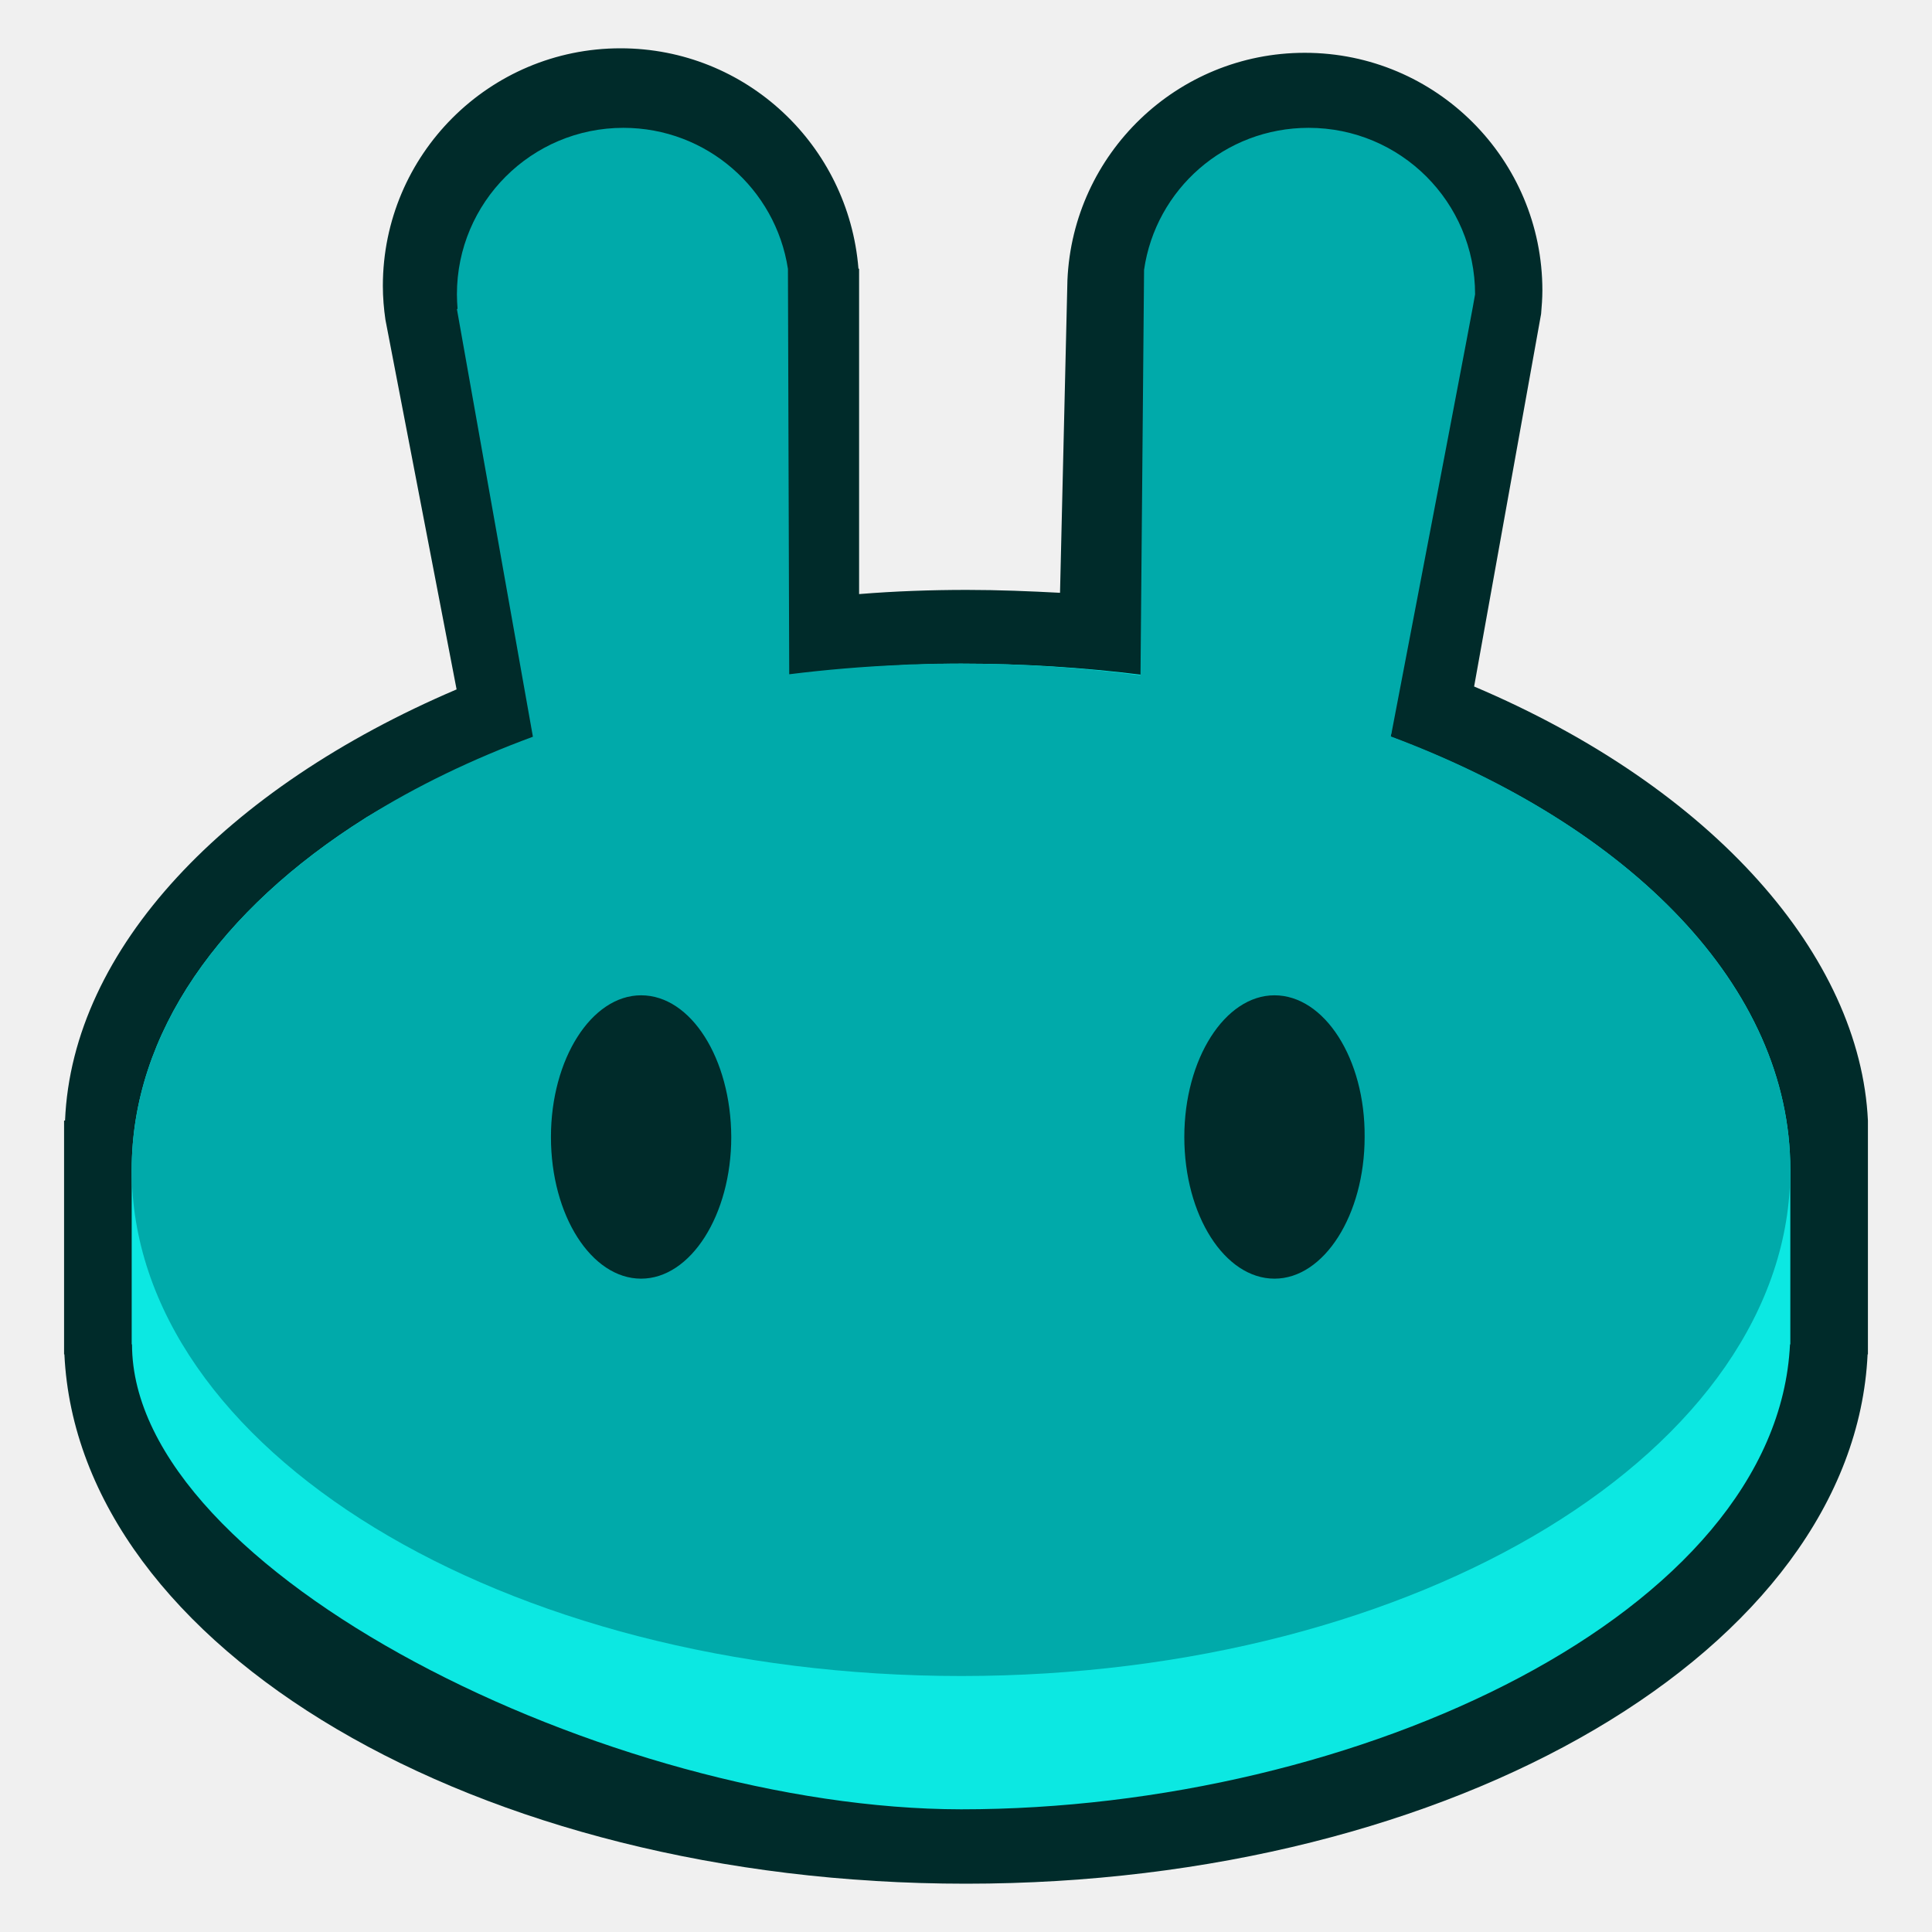
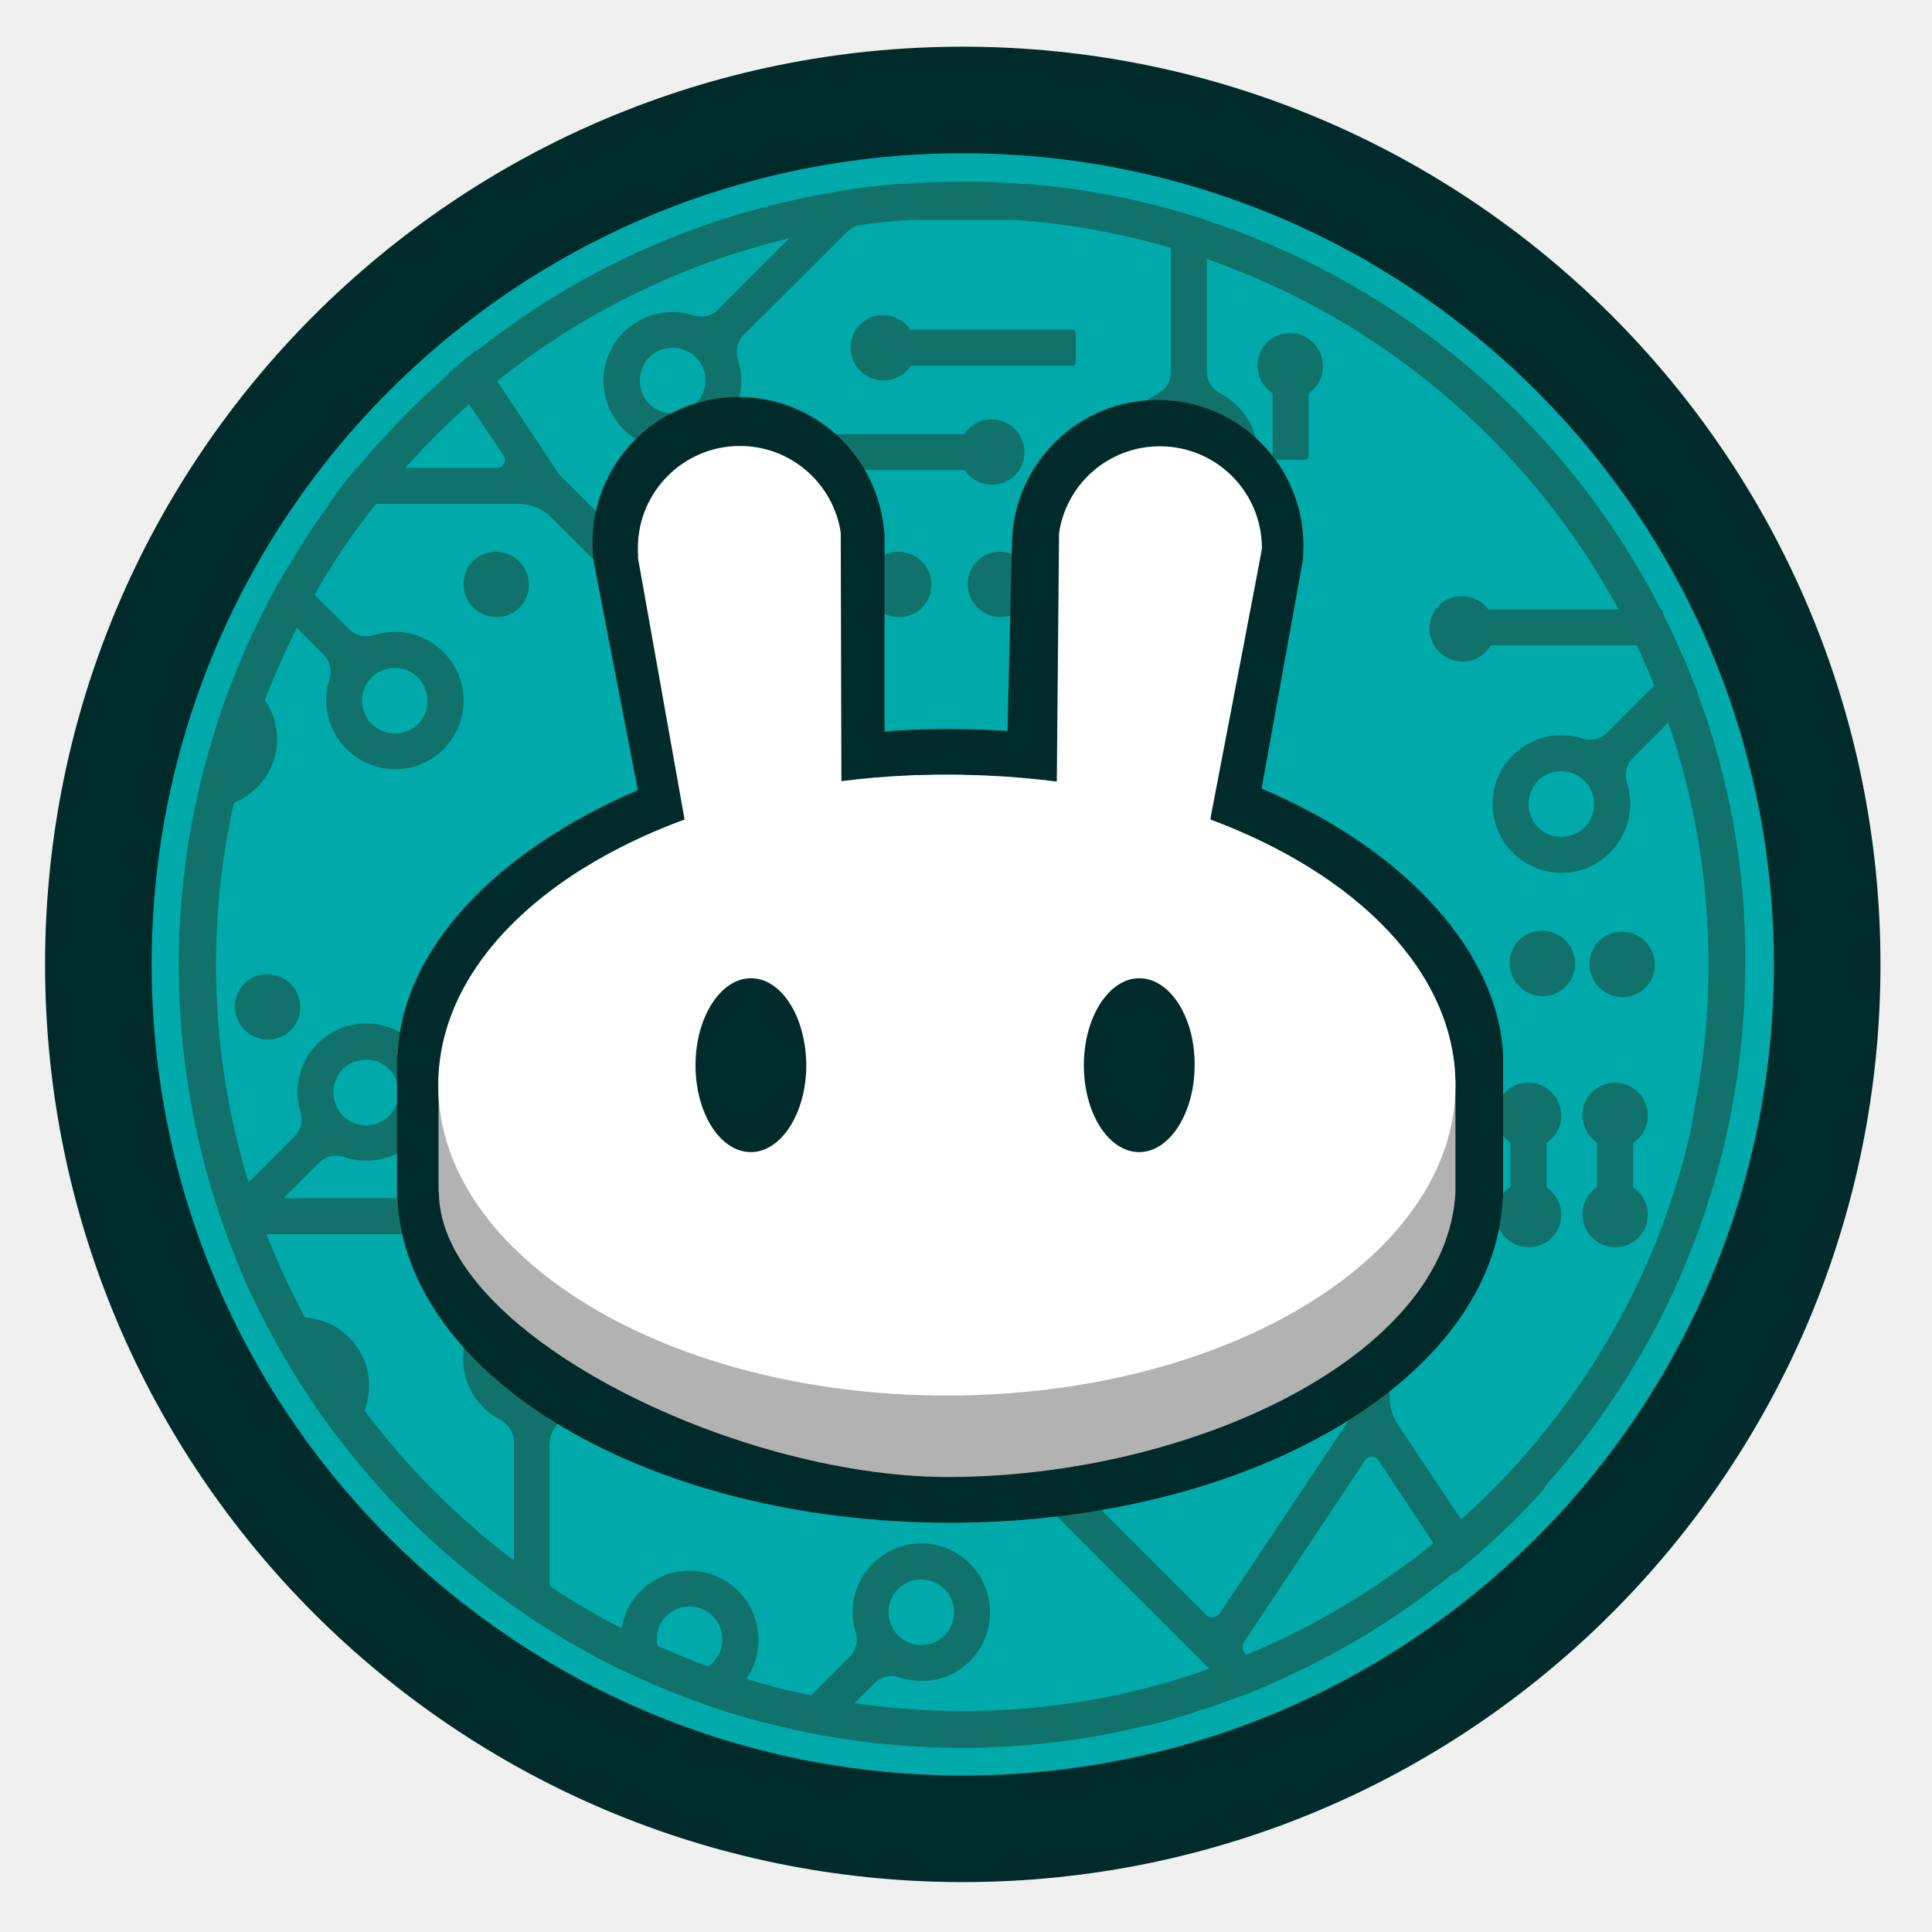
<svg xmlns="http://www.w3.org/2000/svg" version="1.1" id="Capa_1" x="0px" y="0px" viewBox="0 0 600 600" style="enable-background:new 0 0 600 600;" xml:space="preserve">
  <style type="text/css">
	.st0{fill:#002B2A;}
- 	.st1{fill:#0CE8E2;}
- 	.st2{fill:#00AAAA;}
+ 	.st1{fill:#00AAAA;}
+ 	.st2{fill:#11726B;}
+ 	.st3{fill:#B2B2B2;}
+ 	.st4{fill:#FFFFFF;}
</style>
  <g>
+     <circle class="st0" cx="299" cy="299.5" r="285" />
+     <circle class="st1" cx="299" cy="299.5" r="251.9" />
+     <path class="st2" d="M370,528.8c-2.3-3.7-7.3-3.6-9.5-0.3l-5.1,7.6c5.2-1.2,10.3-2.6,15.3-4.2C370.8,530.9,370.5,529.8,370,528.8z    M453.8,471.9L434,442.2c-1.5-2.3-2.4-5.1-2.4-7.9v-46.7c0-2.9,1.7-5.6,4.3-7c7.9-4.1,12.9-13,11.2-22.9c-1.5-8.5-8.4-15.4-16.9-17   c-13.6-2.5-25.5,7.9-25.5,21c0,8.2,4.7,15.3,11.5,18.9c2.6,1.4,4.3,4,4.3,7v46.7c0,2.8-0.9,5.6-2.4,7.9L378.8,501   c-1,1.5-3.1,1.7-4.3,0.4l-47-47c-2-2-2.6-5-1.8-7.7c0.9-3,1.2-6.3,0.6-9.8c-1.5-8.8-8.7-16-17.5-17.4c-14.5-2.4-27,10.1-24.7,24.6   c1.4,8.5,8,15.5,16.5,17.3c4,0.9,7.9,0.6,11.3-0.6c2.8-1,5.9-0.3,7.9,1.7l55.7,55.7l8.9,8.9c3.8-1.4,7.6-2.9,11.3-4.6L387,514   l-0.1-0.1c-1.1-1.1-1.3-2.9-0.4-4.2l37.5-56.3c1-1.4,3-1.4,4,0l17.2,25.9l4.1,6.1l2.3,3.4c0.2-0.2,0.4-0.3,0.6-0.5   c2.7-2.2,5.4-4.4,8-6.7L453.8,471.9z M315,443.3c-0.9,3.4-3.6,6.2-7.1,7.1c-7.7,2.1-14.6-4.8-12.5-12.6c0.9-3.4,3.6-6.1,7.1-7   C310.2,428.7,317.1,435.6,315,443.3z M423.3,371.6c-3.4-0.9-6.2-3.6-7.1-7c-2.1-7.8,4.8-14.6,12.5-12.6c3.4,0.9,6.2,3.6,7.1,7.1   C437.9,366.7,431,373.6,423.3,371.6z" />
+     <path class="st2" d="M170.8,447.9c0-2.9,1.7-5.6,4.3-7c7.9-4.1,12.9-13,11.1-22.9c-1.5-8.5-8.4-15.4-16.9-17   c-13.6-2.5-25.5,7.9-25.5,21c0,8.2,4.7,15.3,11.5,18.9c2.6,1.4,4.3,4,4.3,7v46.7c0,1.3-0.2,2.6-0.6,3.8c6.4,4.6,13,8.8,19.8,12.7   l-5.6-8.5c-1.6-2.3-2.5-5.1-2.5-7.9V447.9z M155.4,424.8c-2.1-7.8,4.8-14.6,12.6-12.6c3.4,0.9,6.1,3.6,7,7.1   c2.1,7.7-4.8,14.6-12.5,12.5C159.1,430.9,156.3,428.2,155.4,424.8z M282.5,479.6c-8.8,1.5-16,8.6-17.4,17.4   c-0.6,3.4-0.3,6.8,0.6,9.8c0.9,2.7,0.2,5.6-1.8,7.7l-21.5,21.5c4.3,1.1,8.7,2,13.1,2.8l9.9-9.9l6.2-6.2c2.1-2.1,5.1-2.7,7.9-1.7   c3.5,1.1,7.3,1.4,11.3,0.6c8.4-1.8,15-8.8,16.4-17.3C309.5,489.7,297.1,477.2,282.5,479.6z M295.9,503.4c-0.9,3.4-3.6,6.2-7,7.1   c-7.8,2.1-14.6-4.8-12.6-12.6c0.9-3.4,3.6-6.1,7.1-7C291.1,488.9,298,495.8,295.9,503.4z" />
+     <path class="st2" d="M82.2,217.4c-0.2-0.3-0.4-0.6-0.7-1c-1.9-2.5-4.3-4.4-7.1-5.9c-0.5-0.3-1-0.6-1.4-1c-1.4,3.5-2.8,7.2-4,10.8   c2.1,0.9,3.8,2.6,4.8,4.6c0.7,1.4,1.1,3,1.1,4.6c0,6.1-5.4,10.9-11.6,10.1h-0.1c-0.5,2.2-1,4.3-1.5,6.4c-0.3,1.5-0.6,3-1,4.4   c1.1,0.2,2.2,0.3,3.4,0.4c3,0.1,5.9-0.5,8.5-1.5c7.9-3.1,13.5-10.9,13.5-19.8C86,225.1,84.7,220.8,82.2,217.4z M246.1,203.1   c-1.4-8.9-8.7-16.1-17.6-17.6c-3.5-0.6-6.9-0.3-10,0.7c-2.7,0.9-5.8,0.3-7.8-1.8l-36-36c-0.7-0.6-1.3-1.4-1.8-2.2l-18.6-28   l-6.3-9.5c-3,2.3-5.9,4.7-8.7,7.2l6.3,9.5l10.8,16.1c1.1,1.6-0.1,3.8-2,3.8h-43.7c-3,3.6-5.9,7.4-8.6,11.2h59   c3.8,0,7.4,1.5,10.1,4.2l31.6,31.5c2,2.1,2.6,5.1,1.8,7.8c-1,3.1-1.3,6.4-0.7,10c1.5,8.9,8.7,16.1,17.6,17.5   C236,230,248.4,217.7,246.1,203.1z M234.8,209.4c-0.9,3.4-3.6,6.2-7.1,7.1c-7.7,2.1-14.6-4.8-12.5-12.6c0.9-3.4,3.6-6.2,7-7   C230,194.8,236.9,201.6,234.8,209.4z" />
+     <path class="st2" d="M143.7,214.1c-1.4-8.9-8.6-16.1-17.6-17.6c-3.5-0.6-6.8-0.2-9.9,0.7c-2.8,0.9-5.8,0.3-7.8-1.8l-10.8-10.8   l-8.3-8.3c-2,3.3-3.9,6.7-5.7,10.1l16.9,16.9c2.1,2.1,2.6,5,1.8,7.8c-1,3-1.3,6.4-0.7,9.9c1.4,8.9,8.6,16.1,17.6,17.6   C133.6,241,146,228.6,143.7,214.1z M132.4,220.4c-0.9,3.4-3.6,6.1-7,7c-7.8,2.1-14.6-4.8-12.6-12.5c0.9-3.4,3.6-6.2,7.1-7.1   C127.5,205.7,134.4,212.6,132.4,220.4z" />
+     <path class="st2" d="M386,128c-1.9-2.5-4.3-4.4-7.1-5.9c-2.5-1.3-4.1-3.8-4.1-6.7V68.4c-17.8-5.9-36.5-9.7-55.9-11.3h-39.6   c-0.1,0-0.1,0-0.1,0c-6.6,0.5-13.1,1.3-19.6,2.4c-0.2,0.2-0.4,0.4-0.6,0.6l-36,36c-2.1,2.1-5,2.7-7.8,1.8c-3.1-1-6.4-1.3-10-0.7   c-8.9,1.5-16.1,8.6-17.5,17.6c-2.3,14.5,10.1,26.9,24.6,24.6c8.9-1.4,16.1-8.7,17.6-17.6c0.6-3.5,0.3-6.9-0.7-10   c-0.9-2.7-0.3-5.8,1.8-7.8l31.6-31.5c1-1,2.1-1.8,3.2-2.4c2.1-1.2,4.4-1.8,6.9-1.8h90.9v47.3c0,2.8-1.6,5.4-4.1,6.7   c-2.8,1.4-5.2,3.4-7.1,5.9c-2.8,3.6-4.6,8.3-4.6,13.3c0.1,11.3,9.5,20.9,20.8,21.2c12,0.3,21.9-9.4,21.9-21.4   C390.6,136.2,388.9,131.6,386,128z M218.7,120.9c-0.9,3.4-3.6,6.2-7.1,7.1c-7.8,2.1-14.6-4.8-12.5-12.6c0.9-3.4,3.6-6.2,7-7   C213.9,106.3,220.8,113.2,218.7,120.9z M367.8,151.2c-3.2-0.5-6.2-2.6-7.6-5.5c-1.6-3.2-1.3-6.5,0-9.2c1.7-3.3,5.1-5.6,9.1-5.6   c4,0,7.4,2.3,9.1,5.6c0.7,1.4,1.1,3,1.1,4.6C379.4,147.3,374,152.1,367.8,151.2z" />
+     <path class="st2" d="M110.1,318.1c-8.8,1.5-16,8.6-17.4,17.4c-0.6,3.4-0.3,6.8,0.6,9.8c0.9,2.7,0.2,5.6-1.8,7.6l-14.2,14.2   l-9.1,9.1c1.3,3.9,2.7,7.8,4.2,11.6l26.7-26.7c2.1-2.1,5.1-2.7,7.9-1.7c3.5,1.1,7.3,1.4,11.3,0.6c8.4-1.8,15-8.8,16.4-17.3   C137.1,328.2,124.7,315.7,110.1,318.1z M123.5,342c-0.9,3.4-3.6,6.2-7,7.1c-7.8,2.1-14.6-4.8-12.6-12.6c0.9-3.4,3.6-6.2,7.1-7   C118.7,327.4,125.5,334.3,123.5,342z" />
+     <path class="st2" d="M522.7,203.9l-23.6,23.6c-2.1,2.1-5,2.7-7.8,1.8c-3.1-1-6.4-1.3-10-0.7c-8.9,1.5-16.1,8.7-17.5,17.6   c-2.3,14.5,10.1,26.9,24.6,24.6c8.9-1.4,16.1-8.7,17.6-17.6c0.6-3.5,0.3-6.9-0.7-10c-0.9-2.7-0.3-5.8,1.8-7.8l11.3-11.3l8.9-8.9   C525.8,211.4,524.3,207.7,522.7,203.9z M494.7,252.4c-0.9,3.4-3.6,6.2-7.1,7.1c-7.8,2.1-14.6-4.8-12.5-12.6c0.9-3.4,3.6-6.2,7-7   C489.8,237.8,496.7,244.7,494.7,252.4z" />
+     <path class="st2" d="M114.3,426.5c-1.5-8.5-8.4-15.4-16.9-17c-0.9-0.2-1.7-0.3-2.6-0.3c-4.2-0.3-8.2,0.7-11.6,2.5   c1.8,3.4,3.6,6.7,5.5,9.9c2.2-1.2,4.7-1.5,7.4-0.9c3.4,0.9,6.1,3.6,7,7.1c1.1,4.3-0.5,8.4-3.6,10.8c2.2,3.1,4.3,6,6.7,9   c3.2-2.4,5.7-5.7,7.1-9.5C114.5,434.5,115,430.5,114.3,426.5z M210.5,488.1c-8.8,1.5-16,8.6-17.4,17.4v0.2   c-0.6,3.4-0.3,6.6,0.6,9.6c0.4,1.2,0.5,2.4,0.3,3.6c8.5,4,17.3,7.7,26.3,10.8c4.7-1.4,8.7-4.4,11.5-8.3c1.8-2.6,3-5.5,3.5-8.7   C237.5,498.1,225.1,485.7,210.5,488.1z M216.9,519c-6.1,1.6-11.7-2.3-12.7-7.9c-0.3-1.5-0.3-3.1,0.1-4.7c0.9-3.4,3.6-6.2,7.1-7.1   c7.8-2.1,14.6,4.8,12.5,12.6c-0.6,2.3-2,4.2-3.9,5.6C219.1,518.2,218,518.7,216.9,519z" />
    <g>
-       <path class="st0" d="M580.1,348c-2.4-50.9-47.8-103.2-122.3-134.8l20.8-115.7c0.2-2.4,0.4-4.8,0.4-7.3c0-40.7-33-73.8-73.8-73.8    c-39.6,0-72,31.3-73.7,70.6l0,0l-2.3,97.1c-9.4-0.5-19.1-0.9-28.9-0.9c-11.2,0-22.5,0.4-33.5,1.3v-101l-0.2-0.1    C263.5,45.1,231.7,15,192.7,15c-40.7,0-73.8,33-73.8,73.8c0,3.5,0.3,7.1,0.8,10.5l0,0l22.1,114.8l0,0    C70.1,244.7,22.4,294.6,20.2,348h-0.3v72.6H20C24.3,511.8,148,585,300,585s275.7-73.1,280-164.4h0.1L580.1,348L580.1,348    L580.1,348z" />
-       <path class="st1" d="M556,363.3v54.2h-0.1c-4,83.3-134,144.4-257.4,144.4C189.8,561.8,41,488.3,41,417.5h-0.1v-54.2    c0-42.5,27.6-80.9,72.5-109.2c0.1-0.1,0.2-0.1,0.3-0.2c44.1-26.5,103.8-44.2,166-47.3c1.6-0.1,3.4-0.2,5.1-0.2    c4.5-0.2,9.2-0.3,13.7-0.3c19.3,0,37.9,1.2,55.6,3.4c28.5,3.5,54.6,9.7,78,18c-0.1,0.4-0.2,0.9-0.3,1.3    C506.2,256.5,556,306.4,556,363.3z" />
-       <path class="st2" d="M556,363.3c0,86.7-115.2,157.2-257.5,157.2S40.9,450.1,40.9,363.3c0-42.5,27.6-80.9,72.5-109.2    c0.1-0.1,0.2-0.1,0.3-0.2c15.3-9.6,32.8-18.1,51.8-25.1L141.9,96l0.2-0.1c-0.1-1.4-0.2-2.9-0.2-4.5c0-28.6,23.2-51.7,51.7-51.7    c25.9,0,47.3,19,51.1,43.8l0.4,125.9c11.2-1.4,22.9-2.4,34.7-2.9c1.6-0.1,3.4-0.2,5.1-0.2c4.5-0.2,9.2-0.2,13.7-0.2    c19.1,0,37.7,1.3,55.5,3.6l0.1-0.3v-0.3l1.1-125.3c3.6-25,25.1-44.1,51.1-44.1c28.5,0,51.7,23,51.7,51.7c0,0.9-16.3,85.8-25.9,136    c-0.1,0.4-0.2,0.9-0.3,1.3C506.2,256.5,556,306.4,556,363.3z" />
+       <path class="st2" d="M315.1,68.2c16.7,1.1,32.9,4.1,48.5,8.6v-8.6H315.1z M272.7,68.2c-2.5,0-4.8,0.6-6.9,1.8    c5.6-0.9,11.3-1.4,17-1.8H272.7z M315.1,68.2c16.7,1.1,32.9,4.1,48.5,8.6v-8.6H315.1z M272.7,68.2c-2.5,0-4.8,0.6-6.9,1.8    c5.6-0.9,11.3-1.4,17-1.8H272.7z M315.1,68.2c16.7,1.1,32.9,4.1,48.5,8.6v-8.6H315.1z M272.7,68.2c-2.5,0-4.8,0.6-6.9,1.8    c5.6-0.9,11.3-1.4,17-1.8H272.7z M315.1,68.2c16.7,1.1,32.9,4.1,48.5,8.6v-8.6H315.1z M272.7,68.2c-2.5,0-4.8,0.6-6.9,1.8    c5.6-0.9,11.3-1.4,17-1.8H272.7z M527.2,215.3c-1.4-3.8-2.9-7.6-4.5-11.3c-27.4-63.8-81.3-113.7-147.9-135.5    c-17.8-5.9-36.5-9.7-55.9-11.3c-6.6-0.5-13.2-0.8-20-0.8c-6.6,0-13.2,0.3-19.6,0.8c-0.1,0-0.1,0-0.1,0c-6.6,0.5-13.1,1.3-19.6,2.4    c-41.7,6.8-79.9,24.2-111.7,49.5c-3,2.3-5.9,4.7-8.7,7.2c-10.3,9-19.9,18.9-28.6,29.4c-3,3.6-5.9,7.4-8.6,11.2    c-4.6,6.3-8.9,12.9-12.9,19.7c-2,3.3-3.9,6.7-5.7,10.1c-3.9,7.5-7.5,15.2-10.6,23.1c-1.4,3.5-2.8,7.2-4,10.8    c-1.5,4.3-2.8,8.7-4.1,13.1c-0.6,2.1-1.1,4.2-1.7,6.2c-0.5,2.2-1,4.3-1.5,6.4c-0.3,1.5-0.6,3-1,4.4c-3.2,15.8-5,32.2-5,48.9    c0,26.8,4.4,52.7,12.4,76.8c1.3,3.9,2.7,7.8,4.2,11.6c3.1,8.1,6.7,16,10.7,23.6c1.8,3.4,3.6,6.7,5.5,9.9c3.4,5.8,7,11.5,10.8,17    c2.2,3.1,4.3,6,6.7,9c14.9,19.5,32.8,36.7,53,50.8c6.4,4.6,13,8.8,19.8,12.7c4.9,2.9,9.9,5.5,15,7.9c8.5,4,17.3,7.7,26.3,10.8    c7.2,2.5,14.6,4.7,22.2,6.4c4.3,1.1,8.7,2,13.1,2.8c14.1,2.6,28.7,3.9,43.5,3.9c19.4,0,38.3-2.3,56.4-6.7    c5.2-1.2,10.3-2.6,15.3-4.2c4.7-1.4,9.2-3,13.7-4.7c3.8-1.4,7.6-2.9,11.3-4.6c16.9-7.4,32.9-16.6,47.5-27.5    c2.9-2.1,5.6-4.2,8.3-6.4c0.2-0.2,0.4-0.3,0.6-0.5c2.7-2.2,5.4-4.4,8-6.7c6.6-5.9,12.9-12,18.8-18.6c0.1-0.1,0.1-0.1,0.1-0.1    c13.1-14.4,24.5-30.3,33.8-47.4c18.8-34.5,29.5-74,29.5-116C542.3,269.9,537,241.5,527.2,215.3z M520.2,369    c-2.2,6.9-4.6,13.7-7.4,20.3c-3.3,7.8-7,15.4-11.2,22.8c-12.6,22.6-28.8,42.8-47.9,59.8c-2.8,2.6-5.6,5-8.6,7.4    c-0.3,0.3-0.7,0.6-1.1,0.9c-2.9,2.4-5.9,4.7-9,6.8c-14.8,10.8-31,19.9-48.1,27c-3.8,1.6-7.6,3-11.5,4.3    c-23.9,8.5-49.8,13.1-76.6,13.1c-11.5,0-22.7-0.9-33.6-2.5c-4.6-0.6-9-1.4-13.5-2.4c-6.8-1.4-13.6-3.1-20.2-5.1    c-3.9-1.2-7.8-2.5-11.7-3.9c-5.4-1.9-10.6-4.1-15.8-6.4c-3.8-1.7-7.5-3.5-11.1-5.4c-7.7-3.9-15.2-8.3-22.3-13.1    c-3.8-2.6-7.6-5.2-11.2-8c-17.6-13.3-33.3-29-46.5-46.7c-6.8-9.1-13-18.8-18.4-28.8c-5.2-9.6-9.7-19.6-13.5-30    c-1.4-3.9-2.8-7.9-4-11.9c-6.6-21.4-10.1-44.2-10.1-67.7c0-14.9,1.4-29.6,4.2-43.7c0.4-2.1,0.8-4.2,1.3-6.3c0.5-2.2,1-4.4,1.6-6.6    c2.2-8.7,4.8-17.2,8-25.4c3-7.7,6.3-15.2,9.9-22.4c1.8-3.5,3.6-7,5.5-10.3c5.6-9.8,11.9-19.2,18.9-28c3-3.8,6.1-7.6,9.3-11.2    c6.2-7,12.9-13.7,19.9-19.9c2.9-2.5,5.7-4.8,8.7-7.2c26.2-21,57.1-36.4,90.9-44.5c6.7-1.6,13.6-2.9,20.6-3.9    c5.6-0.9,11.3-1.4,17-1.8c5.3-0.4,10.7-0.6,16.1-0.6c5.4,0,10.8,0.2,16.1,0.6c16.7,1.1,32.9,4.1,48.5,8.6    c3.8,1.1,7.5,2.3,11.2,3.5c63.3,21.9,114.1,70.6,139.1,132.3c1.6,3.8,3,7.6,4.3,11.5c8.2,23.6,12.6,49,12.6,75.4    c0,15-1.4,29.6-4.2,43.8C525.1,352.1,522.9,360.6,520.2,369z M110.8,145.5c-3,3.6-5.9,7.4-8.6,11.2c-4.6,6.3-8.9,12.9-12.9,19.7    c-2,3.3-3.9,6.7-5.7,10.1c-3.9,7.5-7.5,15.2-10.6,23.1c0.5,0.4,0.9,0.7,1.4,1c2.7,1.4,5.1,3.4,7.1,5.9c0.3,0.3,0.5,0.6,0.7,1    c3-7.7,6.3-15.2,9.9-22.4c1.8-3.5,3.6-7,5.5-10.3c5.6-9.8,11.9-19.2,18.9-28c3-3.8,6.1-7.6,9.3-11.2H110.8z M231.7,521.4    c-3.9-1.2-7.8-2.5-11.7-3.9c-5.4-1.9-10.6-4.1-15.8-6.4c-3.8-1.7-7.5-3.5-11.1-5.4c-7.7-3.9-15.2-8.3-22.3-13.1v1.9    c0,2.8,0.9,5.6,2.5,7.9l5.6,8.5c4.9,2.9,9.9,5.5,15,7.9c8.5,4,17.3,7.7,26.3,10.8c7.2,2.5,14.6,4.7,22.2,6.4l9.5-9.5    C245.1,525.2,238.3,523.4,231.7,521.4z M375.5,518.3c-23.9,8.5-49.8,13.1-76.6,13.1c-11.5,0-22.7-0.9-33.6-2.5l-9.9,9.9    c14.1,2.6,28.7,3.9,43.5,3.9c19.4,0,38.3-2.3,56.4-6.7l5.1-7.6c2.2-3.3,7.2-3.4,9.5,0.3c0.6,1,0.8,2.1,0.7,3.1    c4.7-1.4,9.2-3,13.7-4.7L375.5,518.3z M272.7,68.2c-2.5,0-4.8,0.6-6.9,1.8c5.6-0.9,11.3-1.4,17-1.8H272.7z M315.1,68.2    c16.7,1.1,32.9,4.1,48.5,8.6v-8.6H315.1z M272.7,68.2c-2.5,0-4.8,0.6-6.9,1.8c5.6-0.9,11.3-1.4,17-1.8H272.7z M315.1,68.2    c16.7,1.1,32.9,4.1,48.5,8.6v-8.6H315.1z M272.7,68.2c-2.5,0-4.8,0.6-6.9,1.8c5.6-0.9,11.3-1.4,17-1.8H272.7z M315.1,68.2    c16.7,1.1,32.9,4.1,48.5,8.6v-8.6H315.1z M72.6,249.5c0.5-2.2,1-4.4,1.6-6.6c2.2-8.7,4.8-17.2,8-25.4c3-7.7,6.3-15.2,9.9-22.4    l-8.5-8.5c-3.9,7.5-7.5,15.2-10.6,23.1c-1.4,3.5-2.8,7.2-4,10.8c-1.5,4.3-2.8,8.7-4.1,13.1c-0.6,2.1-1.1,4.2-1.7,6.2    c-0.5,2.2-1,4.3-1.5,6.4c-0.3,1.5-0.6,3-1,4.4c-3.2,15.8-5,32.2-5,48.9c0,26.8,4.4,52.7,12.4,76.8l9.1-9.1    c-6.6-21.4-10.1-44.2-10.1-67.7c0-14.9,1.4-29.6,4.2-43.7C71.7,253.7,72.1,251.6,72.6,249.5z M193.7,515.3c-0.9-3-1.1-6.2-0.6-9.6    c-7.7-3.9-15.2-8.3-22.3-13.1c-3.8-2.6-7.6-5.2-11.2-8c-17.6-13.3-33.3-29-46.5-46.7c-6.8-9.1-13-18.8-18.4-28.8    c-5.2-9.6-9.7-19.6-13.5-30l-8.8,8.8c3.1,8.1,6.7,16,10.7,23.6c1.8,3.4,3.6,6.7,5.5,9.9c3.4,5.8,7,11.5,10.8,17    c2.2,3.1,4.3,6,6.7,9c14.9,19.5,32.8,36.7,53,50.8c6.4,4.6,13,8.8,19.8,12.7c4.9,2.9,9.9,5.5,15,7.9    C194.1,517.7,194.1,516.5,193.7,515.3z M272.7,68.2c-2.5,0-4.8,0.6-6.9,1.8c5.6-0.9,11.3-1.4,17-1.8H272.7z M315.1,68.2    c16.7,1.1,32.9,4.1,48.5,8.6v-8.6H315.1z M453.8,471.9c-2.8,2.6-5.6,5-8.6,7.4c-0.3,0.3-0.7,0.6-1.1,0.9l8.1,8.1    c2.7-2.2,5.4-4.4,8-6.7c6.6-5.9,12.9-12,18.8-18.6c0.1-0.1,0.1-0.1,0.1-0.1l20.2-30.3c1.5-2.3,2.4-5.1,2.4-7.9v-12.6    C489,434.7,472.8,454.9,453.8,471.9z" />
+     </g>
+     <path class="st2" d="M515.5,200.4h-61.2c-0.5,0-1-0.4-1-1v-9.2c0-0.5,0.4-1,1-1h61.2c0.5,0,1,0.4,1,1v9.2   C516.4,200,516,200.4,515.5,200.4z" />
+     <path class="st2" d="M333.1,113.6h-61.2c-0.5,0-1-0.4-1-1v-9.2c0-0.5,0.4-1,1-1h61.2c0.5,0,1,0.4,1,1v9.2   C334.1,113.2,333.7,113.6,333.1,113.6z" />
+     <path class="st2" d="M309.7,146h-61.2c-0.5,0-1-0.4-1-1v-9.2c0-0.5,0.4-1,1-1h61.2c0.5,0,1,0.4,1,1v9.2   C310.7,145.5,310.3,146,309.7,146z" />
+     <path class="st2" d="M395.2,141.8v-26.8c0-0.5,0.4-1,1-1h9.2c0.5,0,1,0.4,1,1v26.8c0,0.5-0.4,1-1,1h-9.2   C395.6,142.8,395.2,142.3,395.2,141.8z" />
+     <path class="st2" d="M469.1,376.4v-26.8c0-0.5,0.4-1,1-1h9.2c0.5,0,1,0.4,1,1v26.8c0,0.5-0.4,1-1,1h-9.2   C469.5,377.4,469.1,377,469.1,376.4z" />
+     <path class="st2" d="M136.1,383.3H74.9c-0.5,0-1-0.4-1-1v-9.2c0-0.5,0.4-1,1-1h61.2c0.5,0,1,0.4,1,1v9.2   C137.1,382.9,136.7,383.3,136.1,383.3z" />
+     <path class="st2" d="M456.9,205.1L456.9,205.1c-7.7,2-14.6-4.8-12.6-12.6c0.9-3.4,3.6-6.1,7-7c7.7-2,14.6,4.8,12.6,12.6   C463.1,201.4,460.3,204.2,456.9,205.1" />
+     <path class="st2" d="M477.5,356.2L477.5,356.2c-7.7,2-14.6-4.8-12.6-12.6c0.9-3.4,3.6-6.1,7-7c7.7-2,14.6,4.8,12.6,12.6   C483.6,352.5,480.9,355.2,477.5,356.2" />
+     <path class="st2" d="M477.5,387L477.5,387c-7.7,2-14.6-4.8-12.6-12.6c0.9-3.4,3.6-6.1,7-7c7.7-2,14.6,4.8,12.6,12.6   C483.6,383.3,480.9,386.1,477.5,387" />
+     <path class="st2" d="M496,376.4v-26.8c0-0.5,0.4-1,1-1h9.2c0.5,0,1,0.4,1,1v26.8c0,0.5-0.4,1-1,1H497   C496.5,377.4,496,377,496,376.4z" />
+     <path class="st2" d="M504.4,356.2L504.4,356.2c-7.7,2-14.6-4.8-12.6-12.6c0.9-3.4,3.6-6.1,7-7c7.7-2,14.6,4.8,12.6,12.6   C510.5,352.5,507.8,355.2,504.4,356.2" />
+     <path class="st2" d="M504.4,387L504.4,387c-7.7,2-14.6-4.8-12.6-12.6c0.9-3.4,3.6-6.1,7-7c7.7-2,14.6,4.8,12.6,12.6   C510.5,383.3,507.8,386.1,504.4,387" />
+     <path class="st2" d="M436.8,309L436.8,309c-7.7,2-14.6-4.8-12.6-12.6c0.9-3.4,3.6-6.1,7-7c7.7-2,14.6,4.8,12.6,12.6   C442.9,305.3,440.1,308.1,436.8,309" />
+     <path class="st2" d="M506.6,309.3L506.6,309.3c-7.7,2-14.6-4.8-12.6-12.6c0.9-3.4,3.6-6.1,7-7c7.7-2,14.6,4.8,12.6,12.6   C512.7,305.7,509.9,308.4,506.6,309.3" />
+     <path class="st2" d="M481.8,309L481.8,309c-7.7,2-14.6-4.8-12.6-12.6c0.9-3.4,3.6-6.1,7-7c7.7-2,14.6,4.8,12.6,12.6   C487.9,305.3,485.2,308.1,481.8,309" />
+     <path class="st2" d="M232,457.3L232,457.3c-7.7,2-14.6-4.8-12.6-12.6c0.9-3.4,3.6-6.1,7-7c7.7-2,14.6,4.8,12.6,12.6   C238.2,453.6,235.4,456.4,232,457.3" />
+     <path class="st2" d="M85.9,322.5L85.9,322.5c-7.7,2-14.6-4.8-12.6-12.6c0.9-3.4,3.6-6.1,7-7c7.7-2,14.6,4.8,12.6,12.6   C92,318.8,89.3,321.6,85.9,322.5" />
+     <path class="st2" d="M141.9,387.5L141.9,387.5c-7.7,2-14.6-4.8-12.6-12.6c0.9-3.4,3.6-6.1,7-7c7.7-2,14.6,4.8,12.6,12.6   C148,383.9,145.2,386.6,141.9,387.5" />
+     <path class="st2" d="M310.8,150.2L310.8,150.2c-7.7,2-14.6-4.8-12.6-12.6c0.9-3.4,3.6-6.1,7-7c7.7-2,14.6,4.8,12.6,12.6   C316.9,146.5,314.2,149.3,310.8,150.2" />
+     <path class="st2" d="M403.5,123.4L403.5,123.4c-7.7,2-14.6-4.8-12.6-12.6c0.9-3.4,3.6-6.1,7-7c7.7-2,14.6,4.8,12.6,12.6   C409.7,119.8,406.9,122.5,403.5,123.4" />
+     <path class="st2" d="M156.9,191.3L156.9,191.3c-7.7,2-14.6-4.8-12.6-12.6c0.9-3.4,3.6-6.1,7-7c7.7-2,14.6,4.8,12.6,12.6   C163,187.6,160.3,190.4,156.9,191.3" />
+     <path class="st2" d="M281.9,191.3L281.9,191.3c-7.7,2-14.6-4.8-12.6-12.6c0.9-3.4,3.6-6.1,7-7c7.7-2,14.6,4.8,12.6,12.6   C288,187.6,285.3,190.4,281.9,191.3" />
+     <path class="st2" d="M313.5,191.3L313.5,191.3c-7.7,2-14.6-4.8-12.6-12.6c0.9-3.4,3.6-6.1,7-7c7.7-2,14.6,4.8,12.6,12.6   C319.6,187.6,316.9,190.4,313.5,191.3" />
+     <path class="st2" d="M277.1,117.8L277.1,117.8c-7.7,2-14.6-4.8-12.6-12.6c0.9-3.4,3.6-6.1,7-7c7.7-2,14.6,4.8,12.6,12.6   C283.2,114.2,280.5,116.9,277.1,117.8" />
+     <g>
      <g>
-         <path class="st0" d="M199.1,309.1c-15.4,0-28,19.8-28,44c0,24.4,12.6,44,28,44s28-19.8,28-44C227,328.8,214.6,309.1,199.1,309.1z     " />
-         <path class="st0" d="M395.8,309.1c-15.4,0-28,19.8-28,44c0,24.4,12.6,44,28,44s28-19.8,28-44C424,328.8,411.3,309.1,395.8,309.1z     " />
+         <path class="st0" d="M466.8,327.6c-1.5-31.2-29.3-63.3-75-82.7l12.8-70.9c0.1-1.5,0.2-2.9,0.2-4.5c0-25-20.2-45.3-45.3-45.3     c-24.3,0-44.1,19.2-45.2,43.3l0,0l-1.4,59.5c-5.8-0.3-11.7-0.6-17.7-0.6c-6.9,0-13.8,0.2-20.5,0.8v-61.9l-0.1-0.1     c-1.9-23.5-21.4-41.9-45.3-41.9c-25,0-45.3,20.2-45.3,45.3c0,2.1,0.2,4.4,0.5,6.4l0,0l13.6,70.4l0,0     c-44,18.8-73.2,49.4-74.6,82.1h-0.2v44.5h0.1C126,428,201.8,472.9,295,472.9s169.1-44.8,171.7-100.8h0.1V327.6L466.8,327.6     L466.8,327.6z" />
+         <path class="st3" d="M452,337v33.2H452c-2.5,51.1-82.2,88.5-157.8,88.5c-66.7-0.1-157.9-45.1-157.9-88.5h-0.1V337     c0-26.1,16.9-49.6,44.5-67c0.1-0.1,0.1-0.1,0.2-0.1c27-16.2,63.6-27.1,101.8-29c1-0.1,2.1-0.1,3.1-0.1c2.8-0.1,5.6-0.2,8.4-0.2     c11.8,0,23.2,0.7,34.1,2.1c17.5,2.1,33.5,5.9,47.8,11c-0.1,0.2-0.1,0.6-0.2,0.8C421.5,271.5,452,302.1,452,337z" />
+         <path class="st4" d="M452,337c0,53.2-70.6,96.4-157.9,96.4s-158-43.2-158-96.4c0-26.1,16.9-49.6,44.5-67c0.1-0.1,0.1-0.1,0.2-0.1     c9.4-5.9,20.1-11.1,31.8-15.4l-14.5-81.4l0.1-0.1c-0.1-0.9-0.1-1.8-0.1-2.8c0-17.5,14.2-31.7,31.7-31.7c15.9,0,29,11.7,31.3,26.9     l0.2,77.2c6.9-0.9,14-1.5,21.3-1.8c1-0.1,2.1-0.1,3.1-0.1c2.8-0.1,5.6-0.1,8.4-0.1c11.7,0,23.1,0.8,34,2.2l0.1-0.2v-0.2l0.7-76.8     c2.2-15.3,15.4-27,31.3-27c17.5,0,31.7,14.1,31.7,31.7c0,0.6-10,52.6-15.9,83.4c-0.1,0.2-0.1,0.6-0.2,0.8     C421.5,271.5,452,302.1,452,337z" />
+         <g>
+           <path class="st0" d="M233.2,303.8c-9.4,0-17.2,12.1-17.2,27c0,15,7.7,27,17.2,27c9.4,0,17.2-12.1,17.2-27      C250.3,315.8,242.7,303.8,233.2,303.8z" />
+           <path class="st0" d="M353.8,303.8c-9.4,0-17.2,12.1-17.2,27c0,15,7.7,27,17.2,27c9.4,0,17.2-12.1,17.2-27      C371.1,315.8,363.3,303.8,353.8,303.8z" />
+         </g>
      </g>
    </g>
  </g>
</svg>
